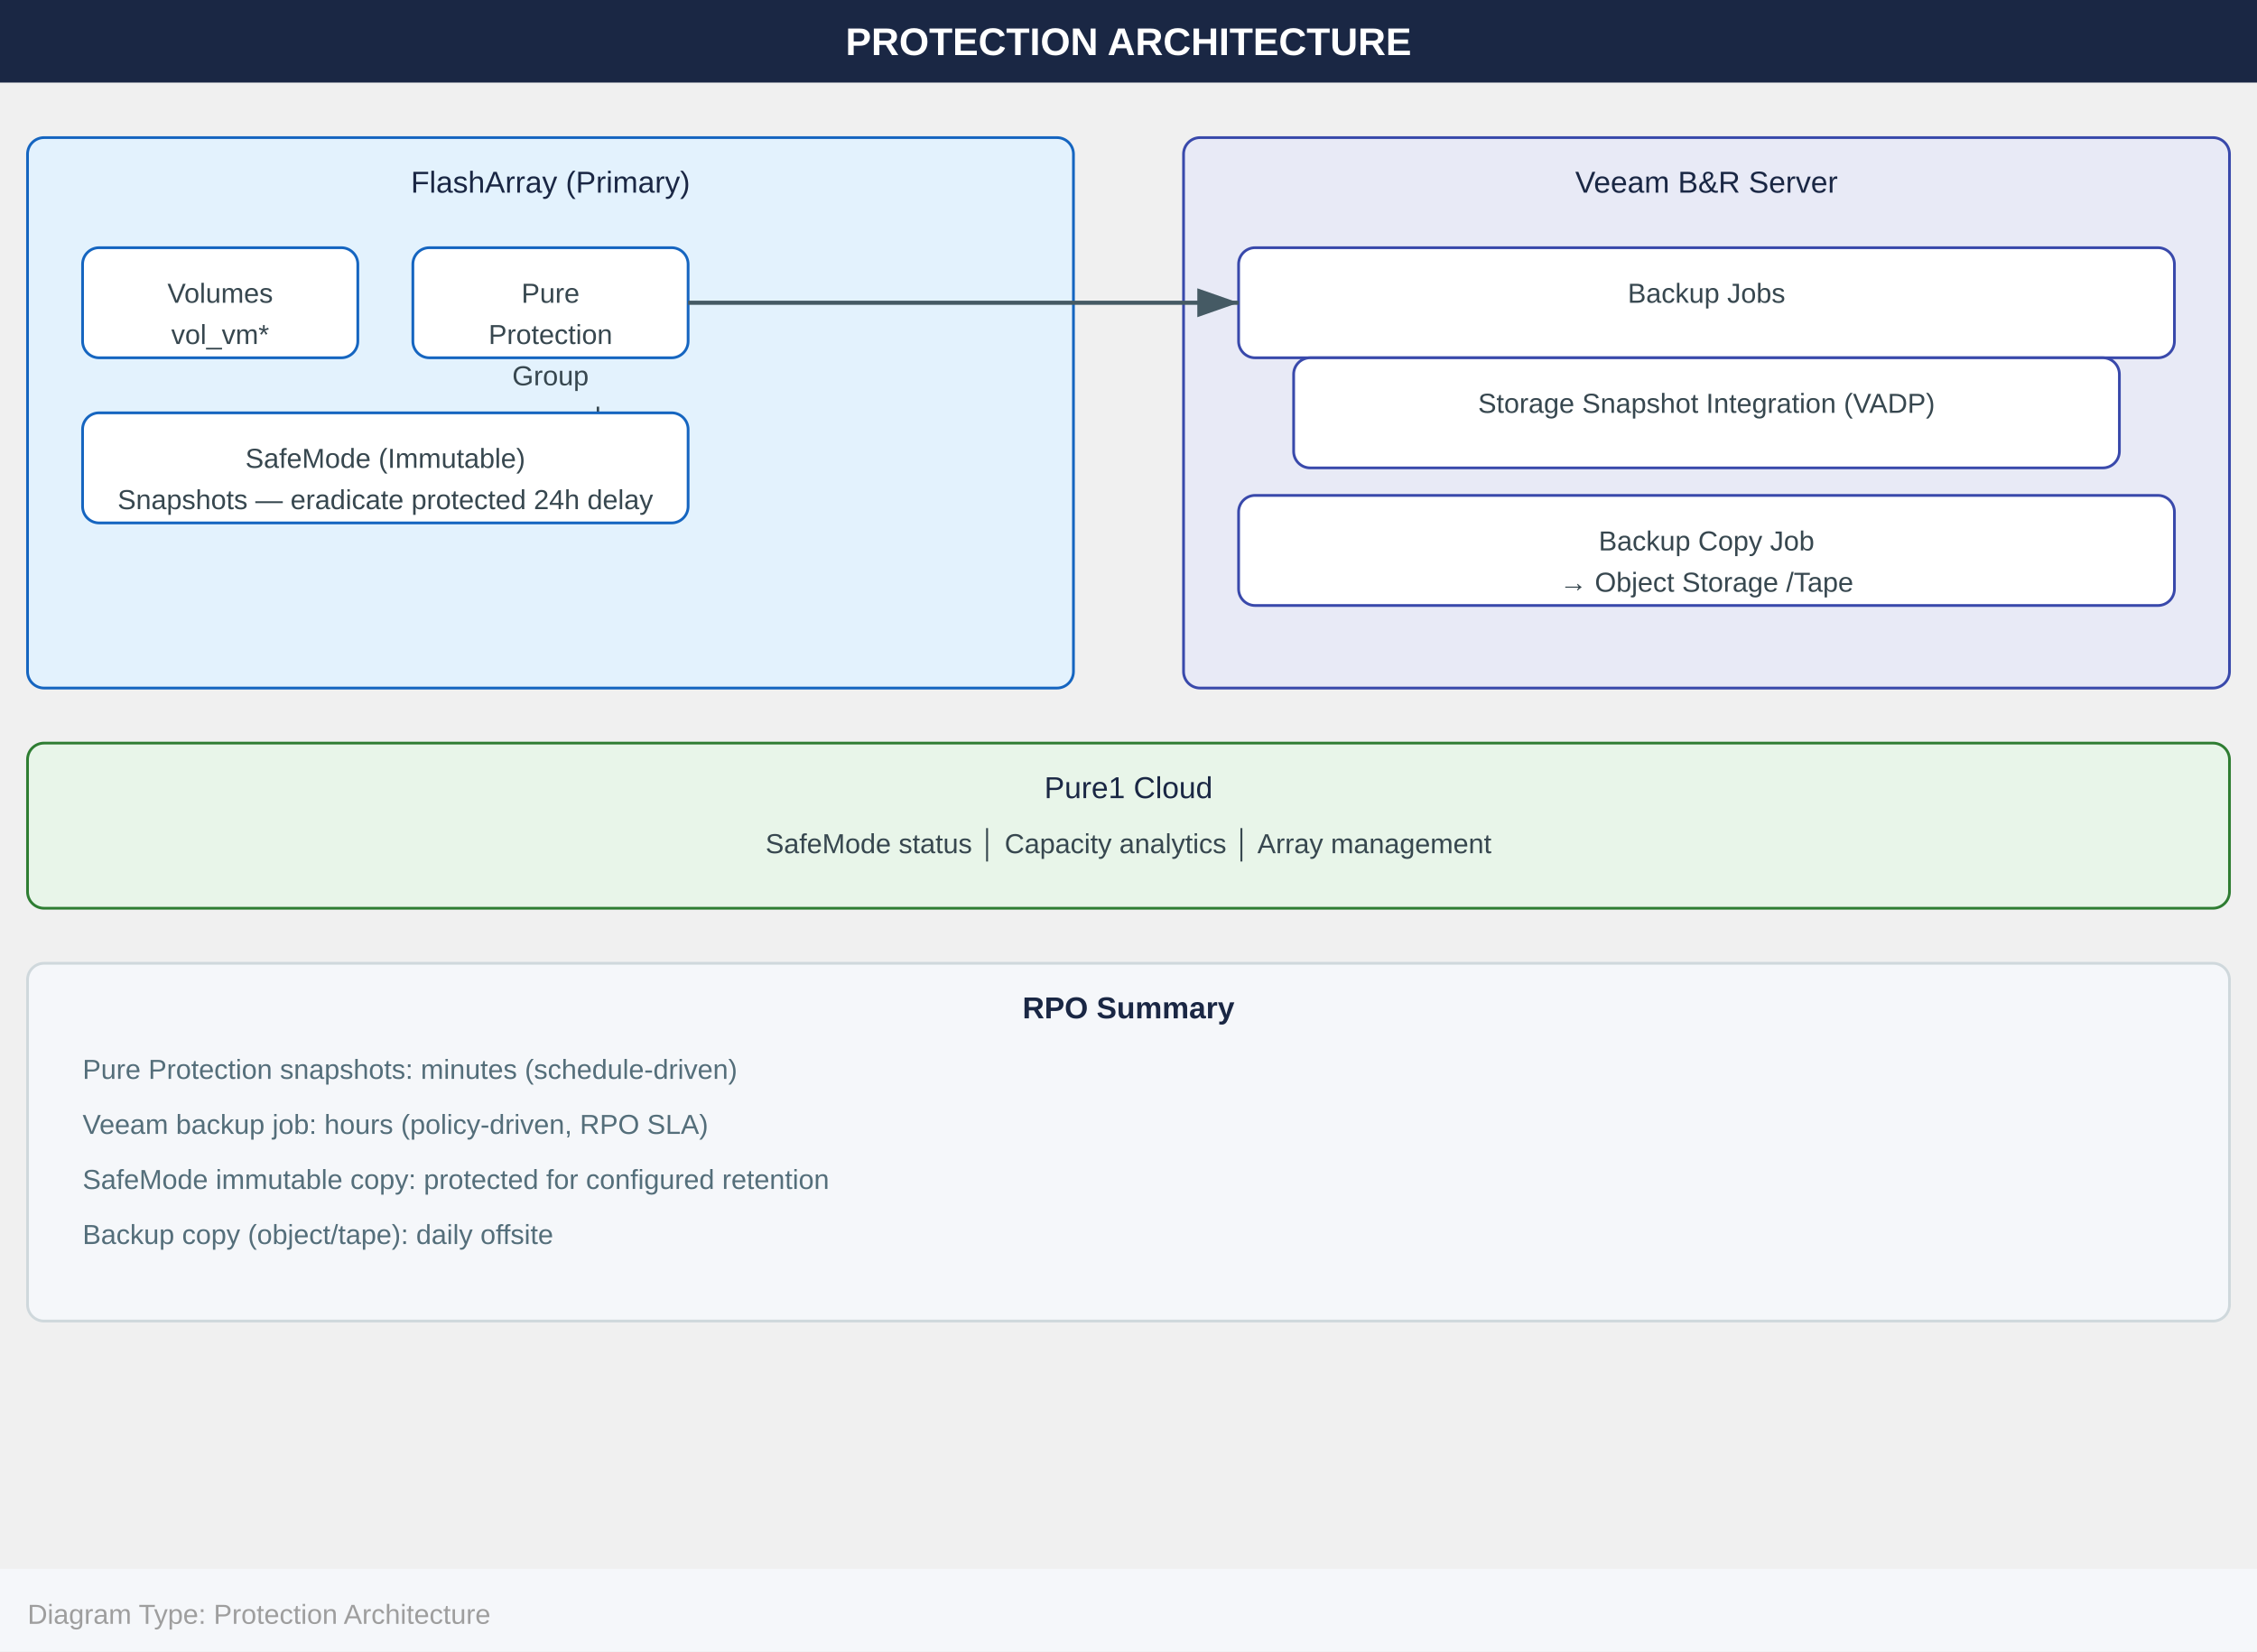
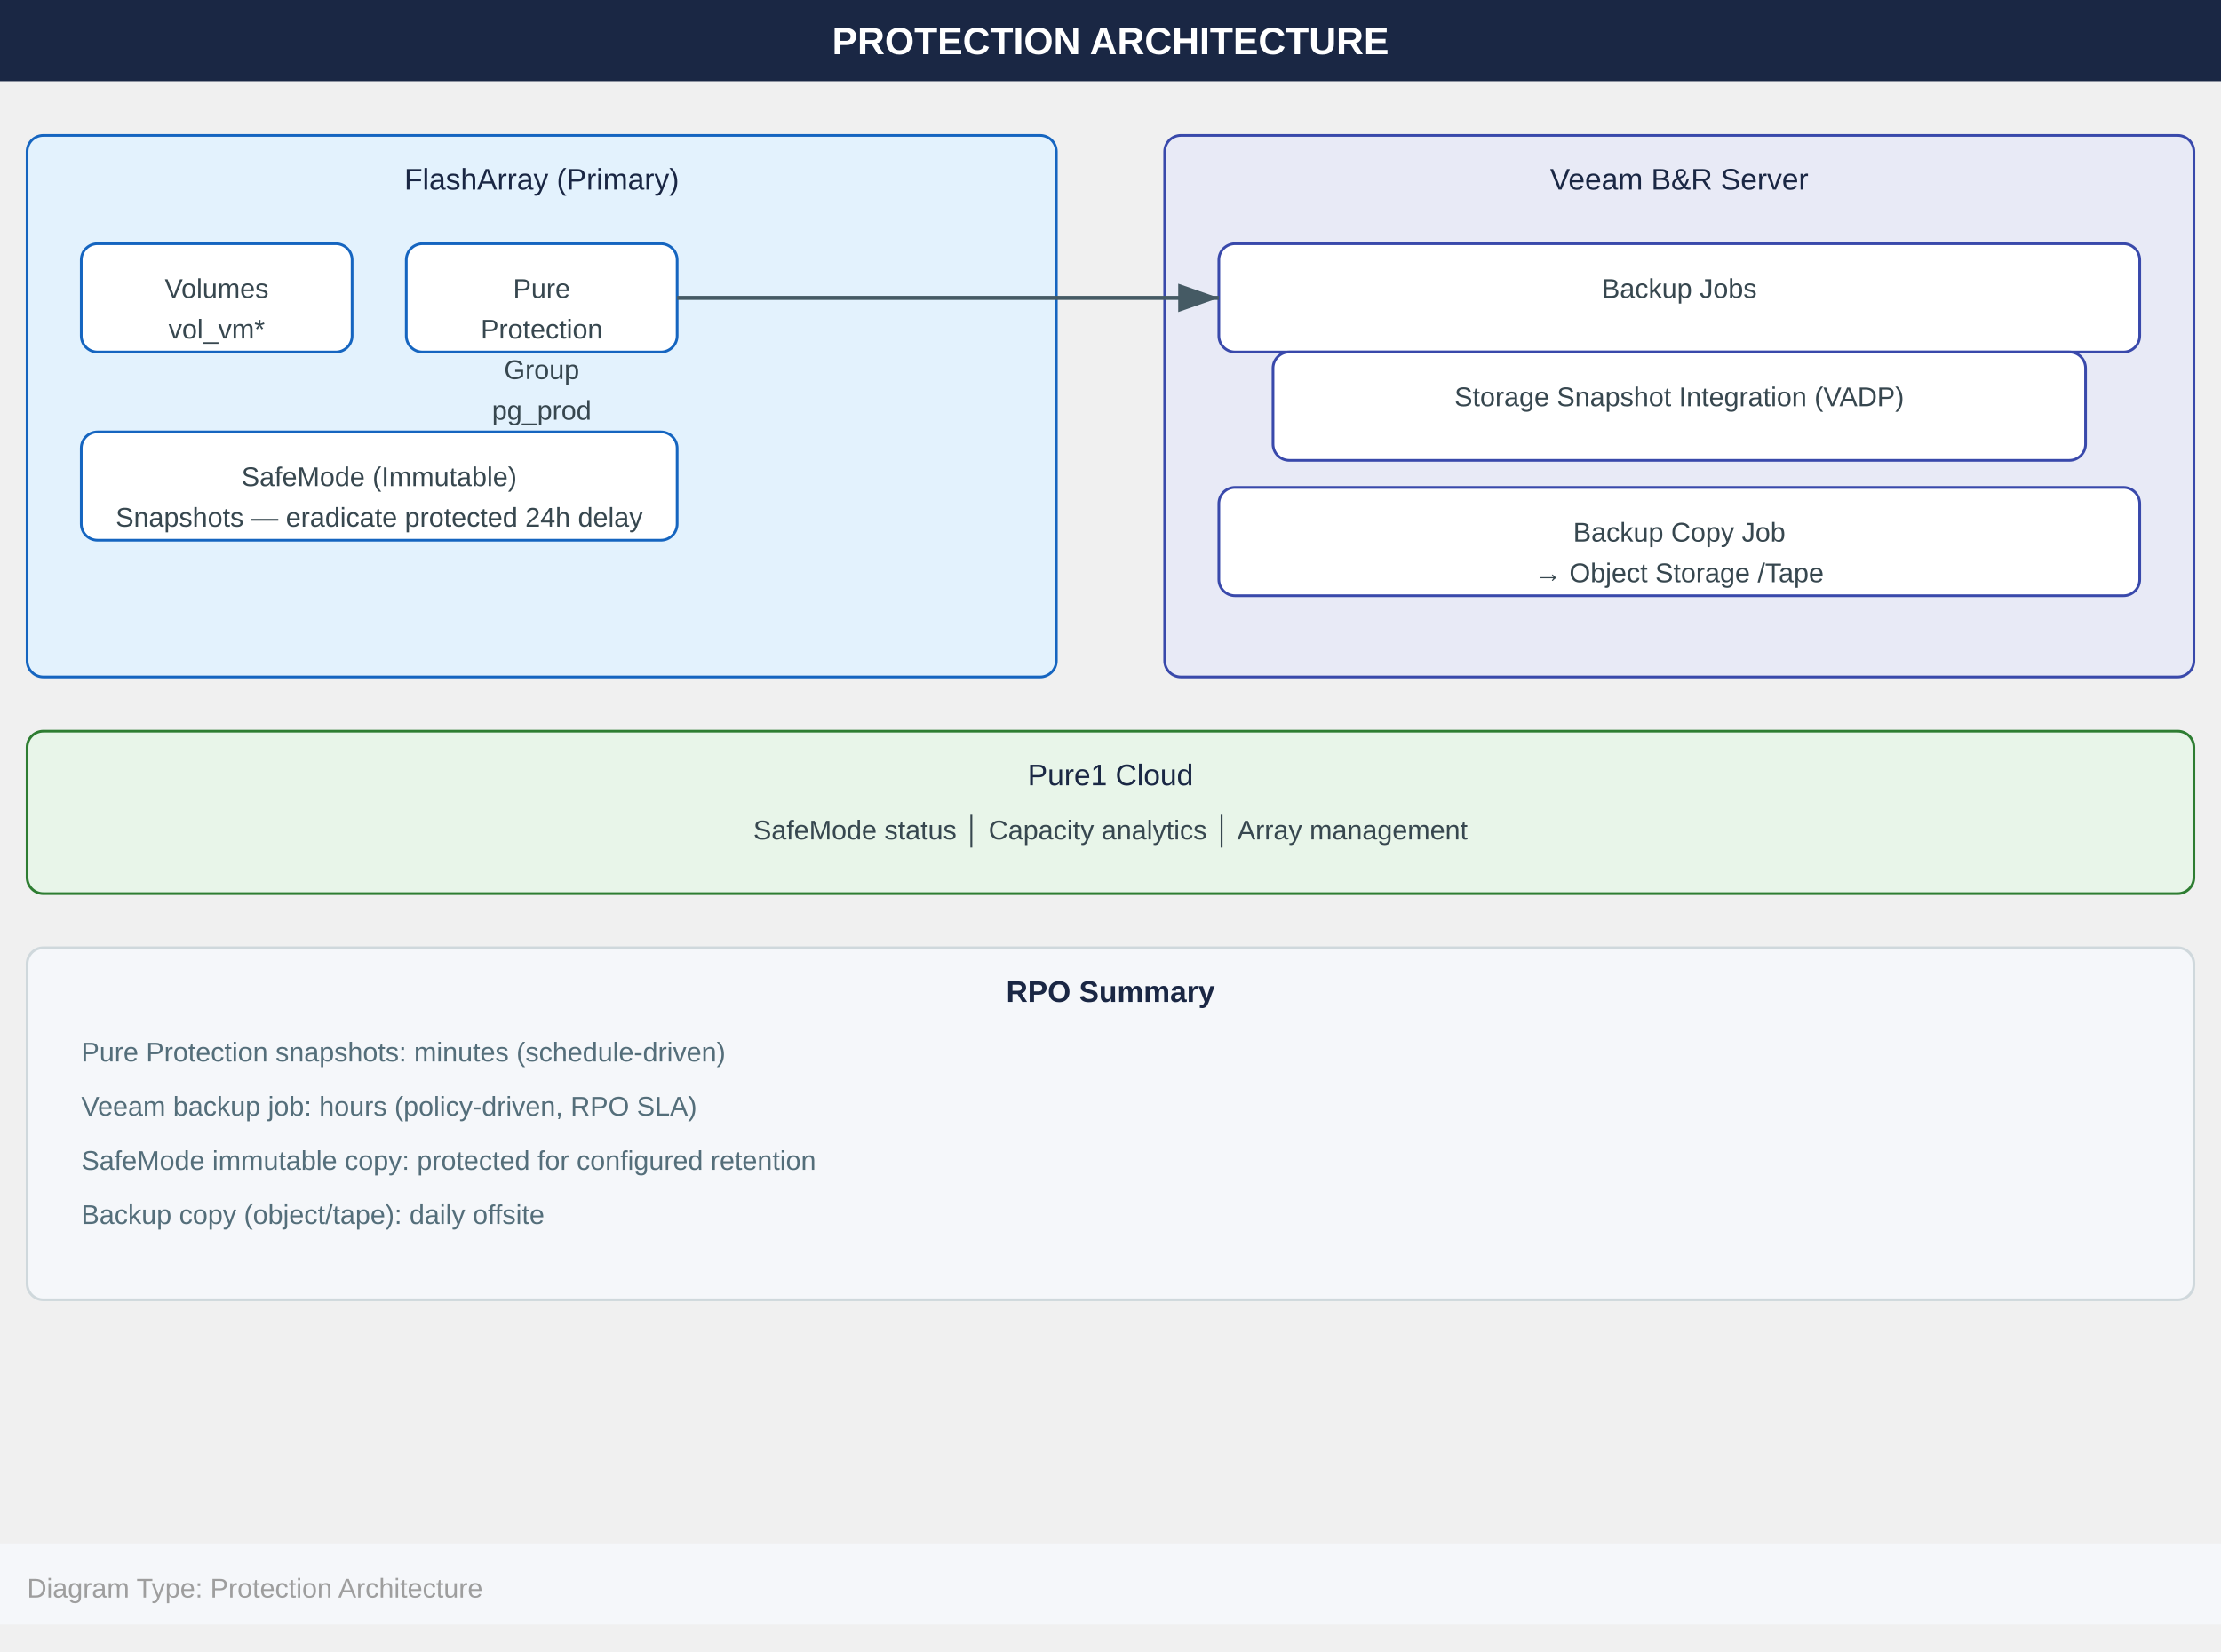
- <svg xmlns="http://www.w3.org/2000/svg" width="820" height="600" viewBox="0 0 820 600">
+ <svg xmlns="http://www.w3.org/2000/svg" width="820" height="610" viewBox="0 0 820 610">
  <defs>
    <marker id="arrowhead" markerWidth="10" markerHeight="7" refX="10" refY="3.5" orient="auto">
      <polygon points="0 0, 10 3.5, 0 7" fill="#455a64" />
    </marker>
  </defs>
  <rect x="0" y="0" width="820" height="30" fill="#1a2744" />
  <text x="410" y="20" font-family="Arial,Helvetica,sans-serif" font-size="14" font-weight="bold" fill="#ffffff" text-anchor="middle">PROTECTION ARCHITECTURE</text>
  <rect x="10" y="50" width="380" height="200" rx="6" fill="#e3f2fd" stroke="#1565c0" />
  <text x="200" y="70" font-family="Arial,Helvetica,sans-serif" font-size="11" fill="#1a2744" text-anchor="middle">FlashArray (Primary)</text>
  <rect x="30" y="90" width="100" height="40" rx="6" fill="#ffffff" stroke="#1565c0" />
  <text x="80" y="110" font-family="Arial,Helvetica,sans-serif" font-size="10" fill="#37474f" text-anchor="middle">Volumes</text>
  <text x="80" y="125" font-family="Arial,Helvetica,sans-serif" font-size="10" fill="#37474f" text-anchor="middle">vol_vm*</text>
  <rect x="150" y="90" width="100" height="40" rx="6" fill="#ffffff" stroke="#1565c0" />
  <text x="200" y="110" font-family="Arial,Helvetica,sans-serif" font-size="10" fill="#37474f" text-anchor="middle">Pure</text>
  <text x="200" y="125" font-family="Arial,Helvetica,sans-serif" font-size="10" fill="#37474f" text-anchor="middle">Protection</text>
  <text x="200" y="140" font-family="Arial,Helvetica,sans-serif" font-size="10" fill="#37474f" text-anchor="middle">Group</text>
  <text x="200" y="155" font-family="Arial,Helvetica,sans-serif" font-size="10" fill="#37474f" text-anchor="middle">pg_prod</text>
-   <rect x="30" y="150" width="220" height="40" rx="6" fill="#ffffff" stroke="#1565c0" />
-   <text x="140" y="170" font-family="Arial,Helvetica,sans-serif" font-size="10" fill="#37474f" text-anchor="middle">SafeMode (Immutable)</text>
-   <text x="140" y="185" font-family="Arial,Helvetica,sans-serif" font-size="10" fill="#37474f" text-anchor="middle">Snapshots — eradicate protected 24h delay</text>
+   <rect x="30" y="159.5" width="220" height="40" rx="6" fill="#ffffff" stroke="#1565c0" />
+   <text x="140" y="179.5" font-family="Arial,Helvetica,sans-serif" font-size="10" fill="#37474f" text-anchor="middle">SafeMode (Immutable)</text>
+   <text x="140" y="194.5" font-family="Arial,Helvetica,sans-serif" font-size="10" fill="#37474f" text-anchor="middle">Snapshots — eradicate protected 24h delay</text>
  <rect x="430" y="50" width="380" height="200" rx="6" fill="#e8eaf6" stroke="#3949ab" />
  <text x="620" y="70" font-family="Arial,Helvetica,sans-serif" font-size="11" fill="#1a2744" text-anchor="middle">Veeam B&amp;R Server</text>
  <rect x="450" y="90" width="340" height="40" rx="6" fill="#ffffff" stroke="#3949ab" />
  <text x="620" y="110" font-family="Arial,Helvetica,sans-serif" font-size="10" fill="#37474f" text-anchor="middle">Backup Jobs</text>
  <rect x="470" y="130" width="300" height="40" rx="6" fill="#ffffff" stroke="#3949ab" />
  <text x="620" y="150" font-family="Arial,Helvetica,sans-serif" font-size="10" fill="#37474f" text-anchor="middle">Storage Snapshot Integration (VADP)</text>
  <rect x="450" y="180" width="340" height="40" rx="6" fill="#ffffff" stroke="#3949ab" />
  <text x="620" y="200" font-family="Arial,Helvetica,sans-serif" font-size="10" fill="#37474f" text-anchor="middle">Backup Copy Job</text>
  <text x="620" y="215" font-family="Arial,Helvetica,sans-serif" font-size="10" fill="#37474f" text-anchor="middle">→ Object Storage /Tape</text>
  <line x1="250" y1="110" x2="450" y2="110" stroke="#455a64" stroke-width="1.5" marker-end="url(#arrowhead)" />
  <rect x="10" y="270" width="800" height="60" rx="6" fill="#e8f5e9" stroke="#2e7d32" />
  <text x="410" y="290" font-family="Arial,Helvetica,sans-serif" font-size="11" fill="#1a2744" text-anchor="middle">Pure1 Cloud</text>
  <text x="410" y="310" font-family="Arial,Helvetica,sans-serif" font-size="10" fill="#37474f" text-anchor="middle">SafeMode status │ Capacity analytics │ Array management</text>
  <rect x="10" y="350" width="800" height="130" rx="6" fill="#f5f7fa" stroke="#cfd8dc" />
  <text x="410" y="370" font-family="Arial,Helvetica,sans-serif" font-size="11" font-weight="bold" fill="#1a2744" text-anchor="middle">RPO Summary</text>
  <text x="30" y="392" font-family="Arial,Helvetica,sans-serif" font-size="10" fill="#546e7a">Pure Protection snapshots: minutes (schedule-driven)</text>
  <text x="30" y="412" font-family="Arial,Helvetica,sans-serif" font-size="10" fill="#546e7a">Veeam backup job: hours (policy-driven, RPO SLA)</text>
  <text x="30" y="432" font-family="Arial,Helvetica,sans-serif" font-size="10" fill="#546e7a">SafeMode immutable copy: protected for configured retention</text>
  <text x="30" y="452" font-family="Arial,Helvetica,sans-serif" font-size="10" fill="#546e7a">Backup copy (object/tape): daily offsite</text>
  <rect x="0" y="570" width="820" height="30" fill="#f5f7fa" />
  <text x="10" y="590" font-family="Arial,Helvetica,sans-serif" font-size="10" fill="#9e9e9e">Diagram Type: Protection Architecture</text>
</svg>
